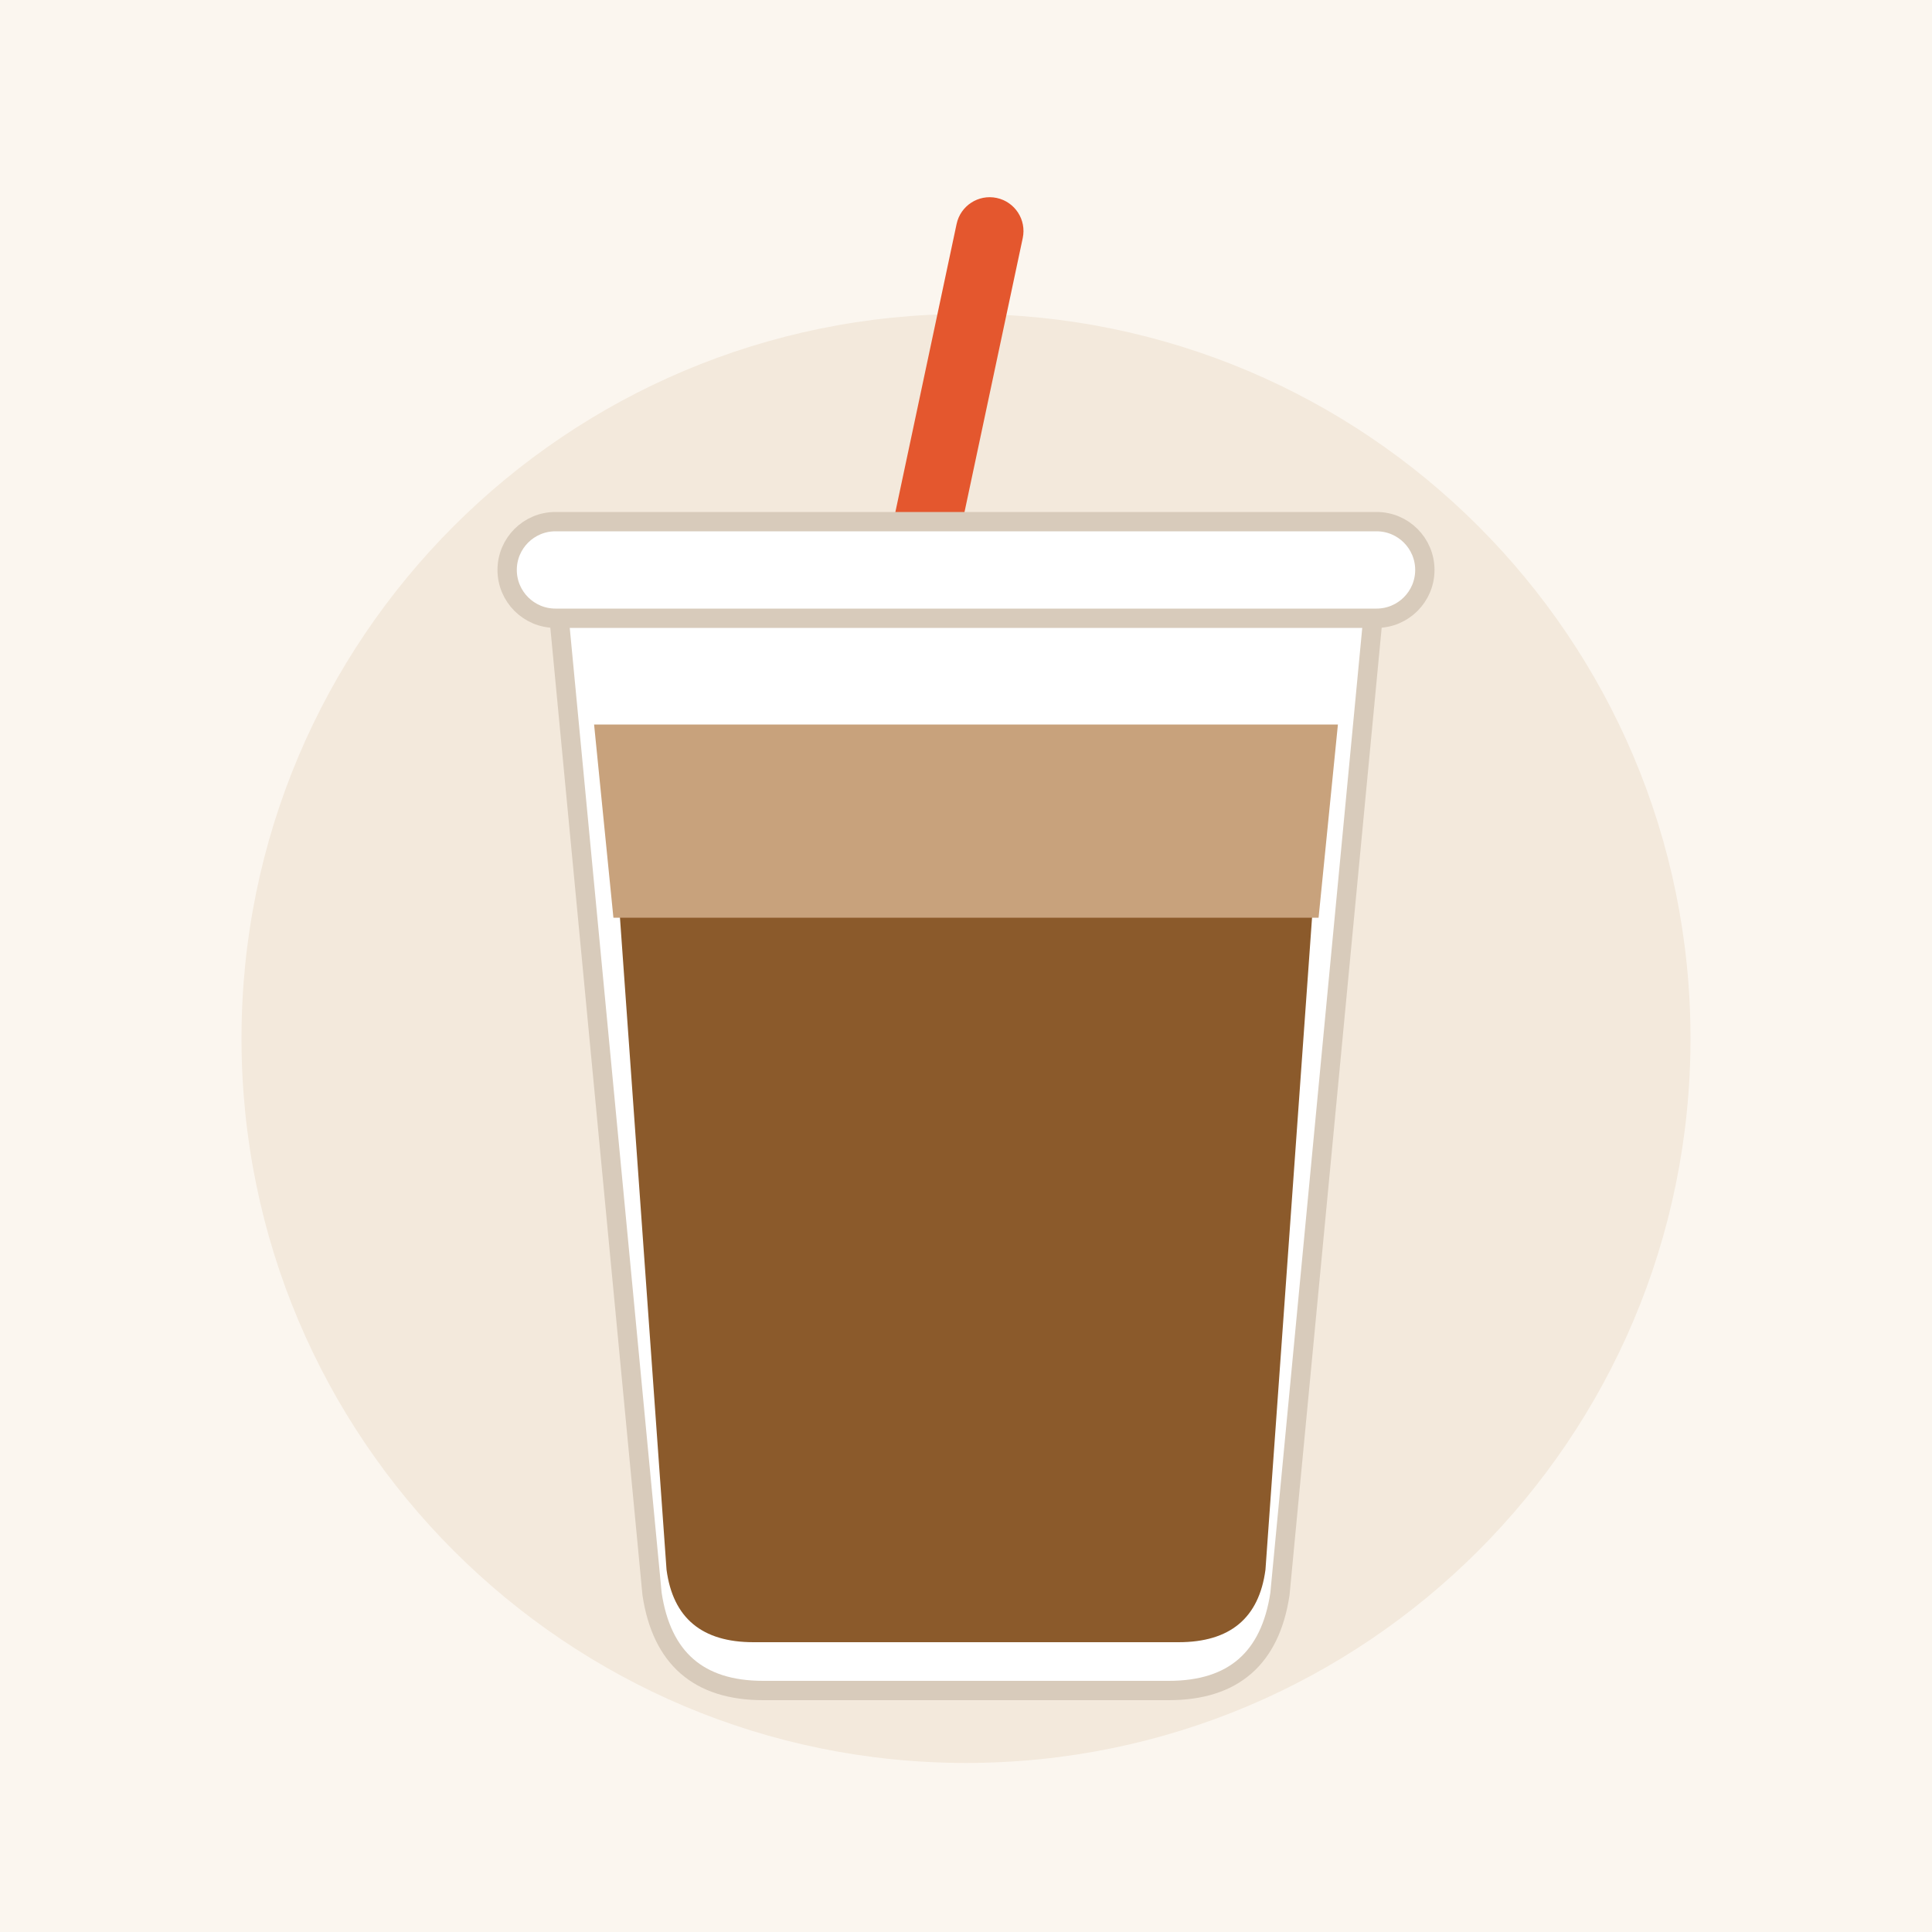
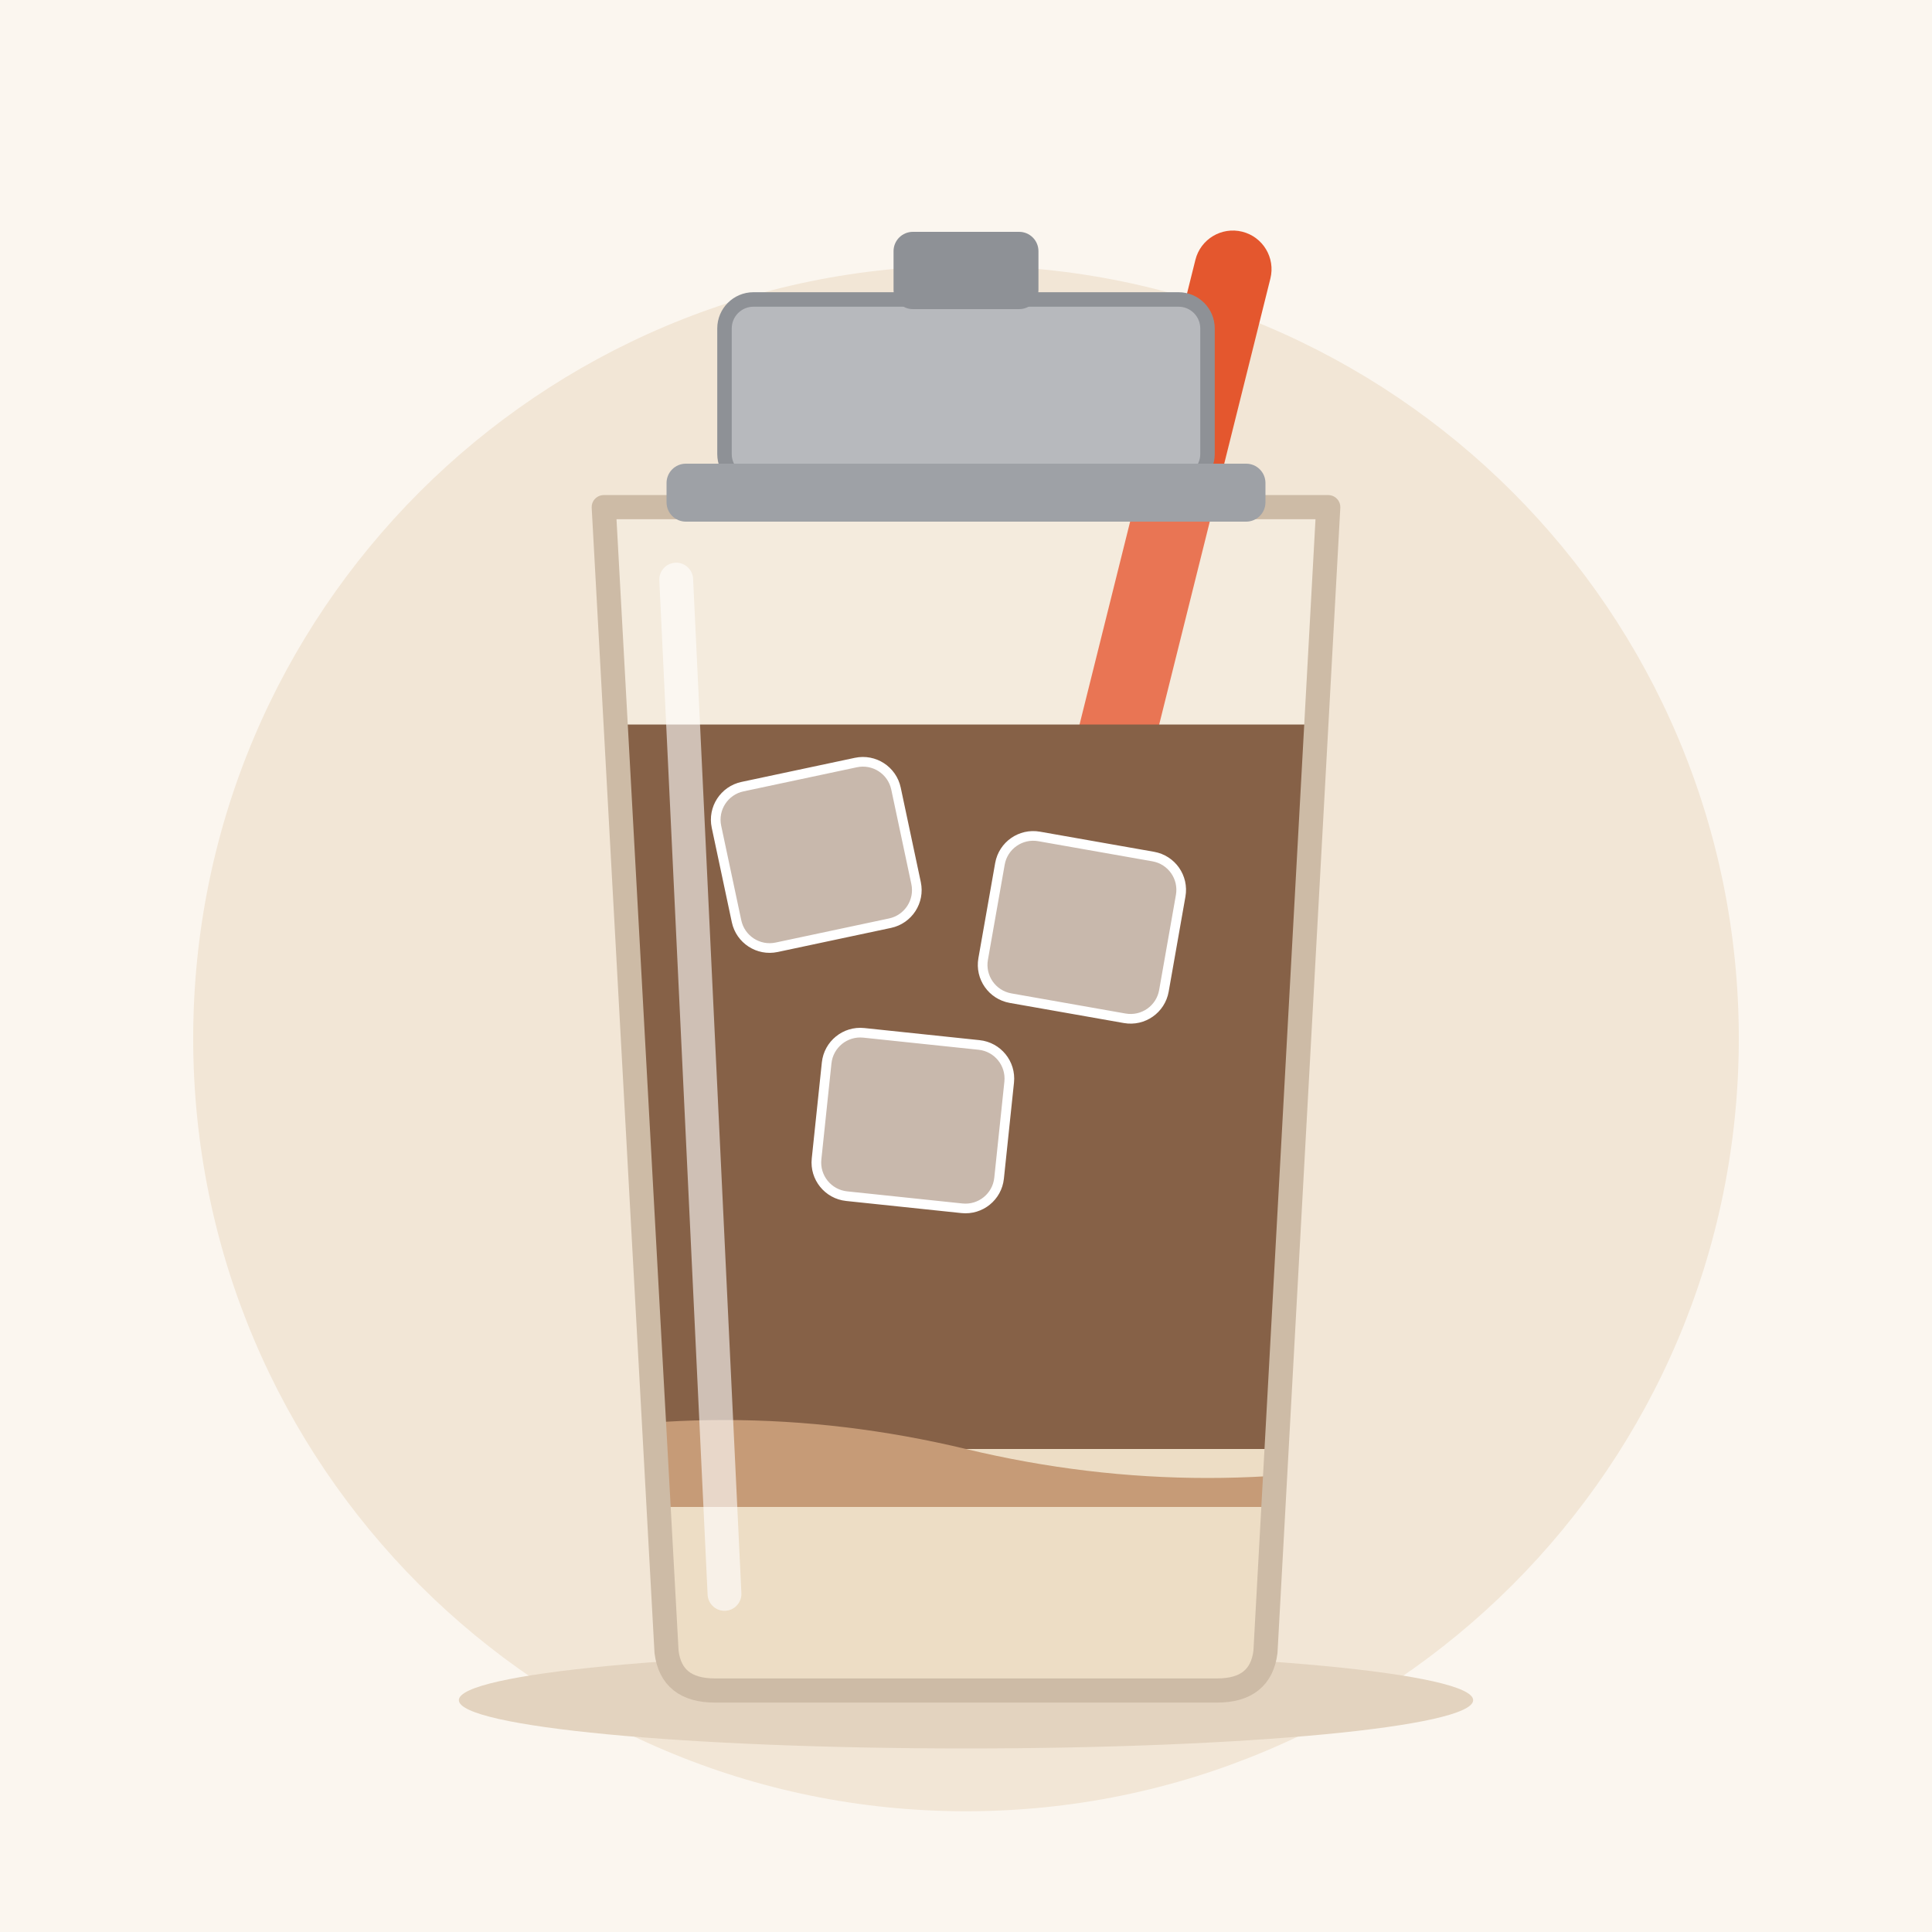
<svg xmlns="http://www.w3.org/2000/svg" viewBox="0 0 400 400" width="400" height="400">
  <rect width="400" height="400" fill="#FBF6EF" />
-   <circle cx="200" cy="215" r="150" fill="#F3E9DC" />
-   <rect x="190" y="40" width="14" height="90" rx="7" fill="#E4572E" transform="rotate(12 197 85)" />
-   <path d="M115 120 H285 L265 330 Q262 350 242 350 H158 Q138 350 135 330 Z" fill="#FFFFFF" stroke="#D8CBBB" stroke-width="4" />
-   <path d="M128 185 H272 L262 325 Q260 340 244 340 H156 Q140 340 138 325 Z" fill="#8B5A2B" />
-   <path d="M123 150 H277 L273 190 H127 Z" fill="#C8A27C" />
-   <rect x="105" y="108" width="190" height="20" rx="10" fill="#FFFFFF" stroke="#D8CBBB" stroke-width="4" />
+   <circle cx="200" cy="215" r="160" fill="#F2E6D6" />
+   <ellipse cx="200" cy="352" rx="105" ry="10" fill="#E3D3BF" />
+   <rect x="225" y="45" width="16" height="200" rx="8" fill="#E4572E" transform="rotate(14 233 145)" />
+   <defs>
+     <clipPath id="g1">
+       <path d="M125 105 L275 105 L262 342 Q261 350 252 350 L148 350 Q139 350 138 342 Z" />
+     </clipPath>
+   </defs>
+   <g clip-path="url(#g1)">
+     <rect x="100" y="150" width="200" height="210" fill="#6B3E1F" />
+     <rect x="100" y="300" width="200" height="60" fill="#E9D6B8" />
+     <path d="M100 300 Q150 288 200 300 T300 300 L300 312 L100 312 Z" fill="#B98559" />
+     <rect x="150" y="160" width="38" height="34" rx="7" fill="#FFFFFF" fill-opacity="0.55" stroke="#FFFFFF" stroke-width="2" transform="rotate(-12 169 177)" />
+     <rect x="205" y="175" width="38" height="34" rx="7" fill="#FFFFFF" fill-opacity="0.55" stroke="#FFFFFF" stroke-width="2" transform="rotate(10 224 192)" />
+     <rect x="170" y="215" width="38" height="34" rx="7" fill="#FFFFFF" fill-opacity="0.55" stroke="#FFFFFF" stroke-width="2" transform="rotate(6 189 232)" />
+   </g>
+   <path d="M125 105 L275 105 L262 342 Q261 350 252 350 L148 350 Q139 350 138 342 Z" fill="#FFFFFF" fill-opacity="0.18" stroke="#CDBBA6" stroke-width="5" stroke-linejoin="round" />
+   <path d="M140 120 L150 330" stroke="#FFFFFF" stroke-opacity="0.6" stroke-width="7" stroke-linecap="round" />
+   <rect x="150" y="62" width="100" height="38" rx="6" fill="#B7B9BD" stroke="#8E9196" stroke-width="3" />
+   <rect x="138" y="96" width="124" height="12" rx="4" fill="#9EA1A6" />
+   <rect x="185" y="48" width="30" height="16" rx="4" fill="#8E9196" />
</svg>
